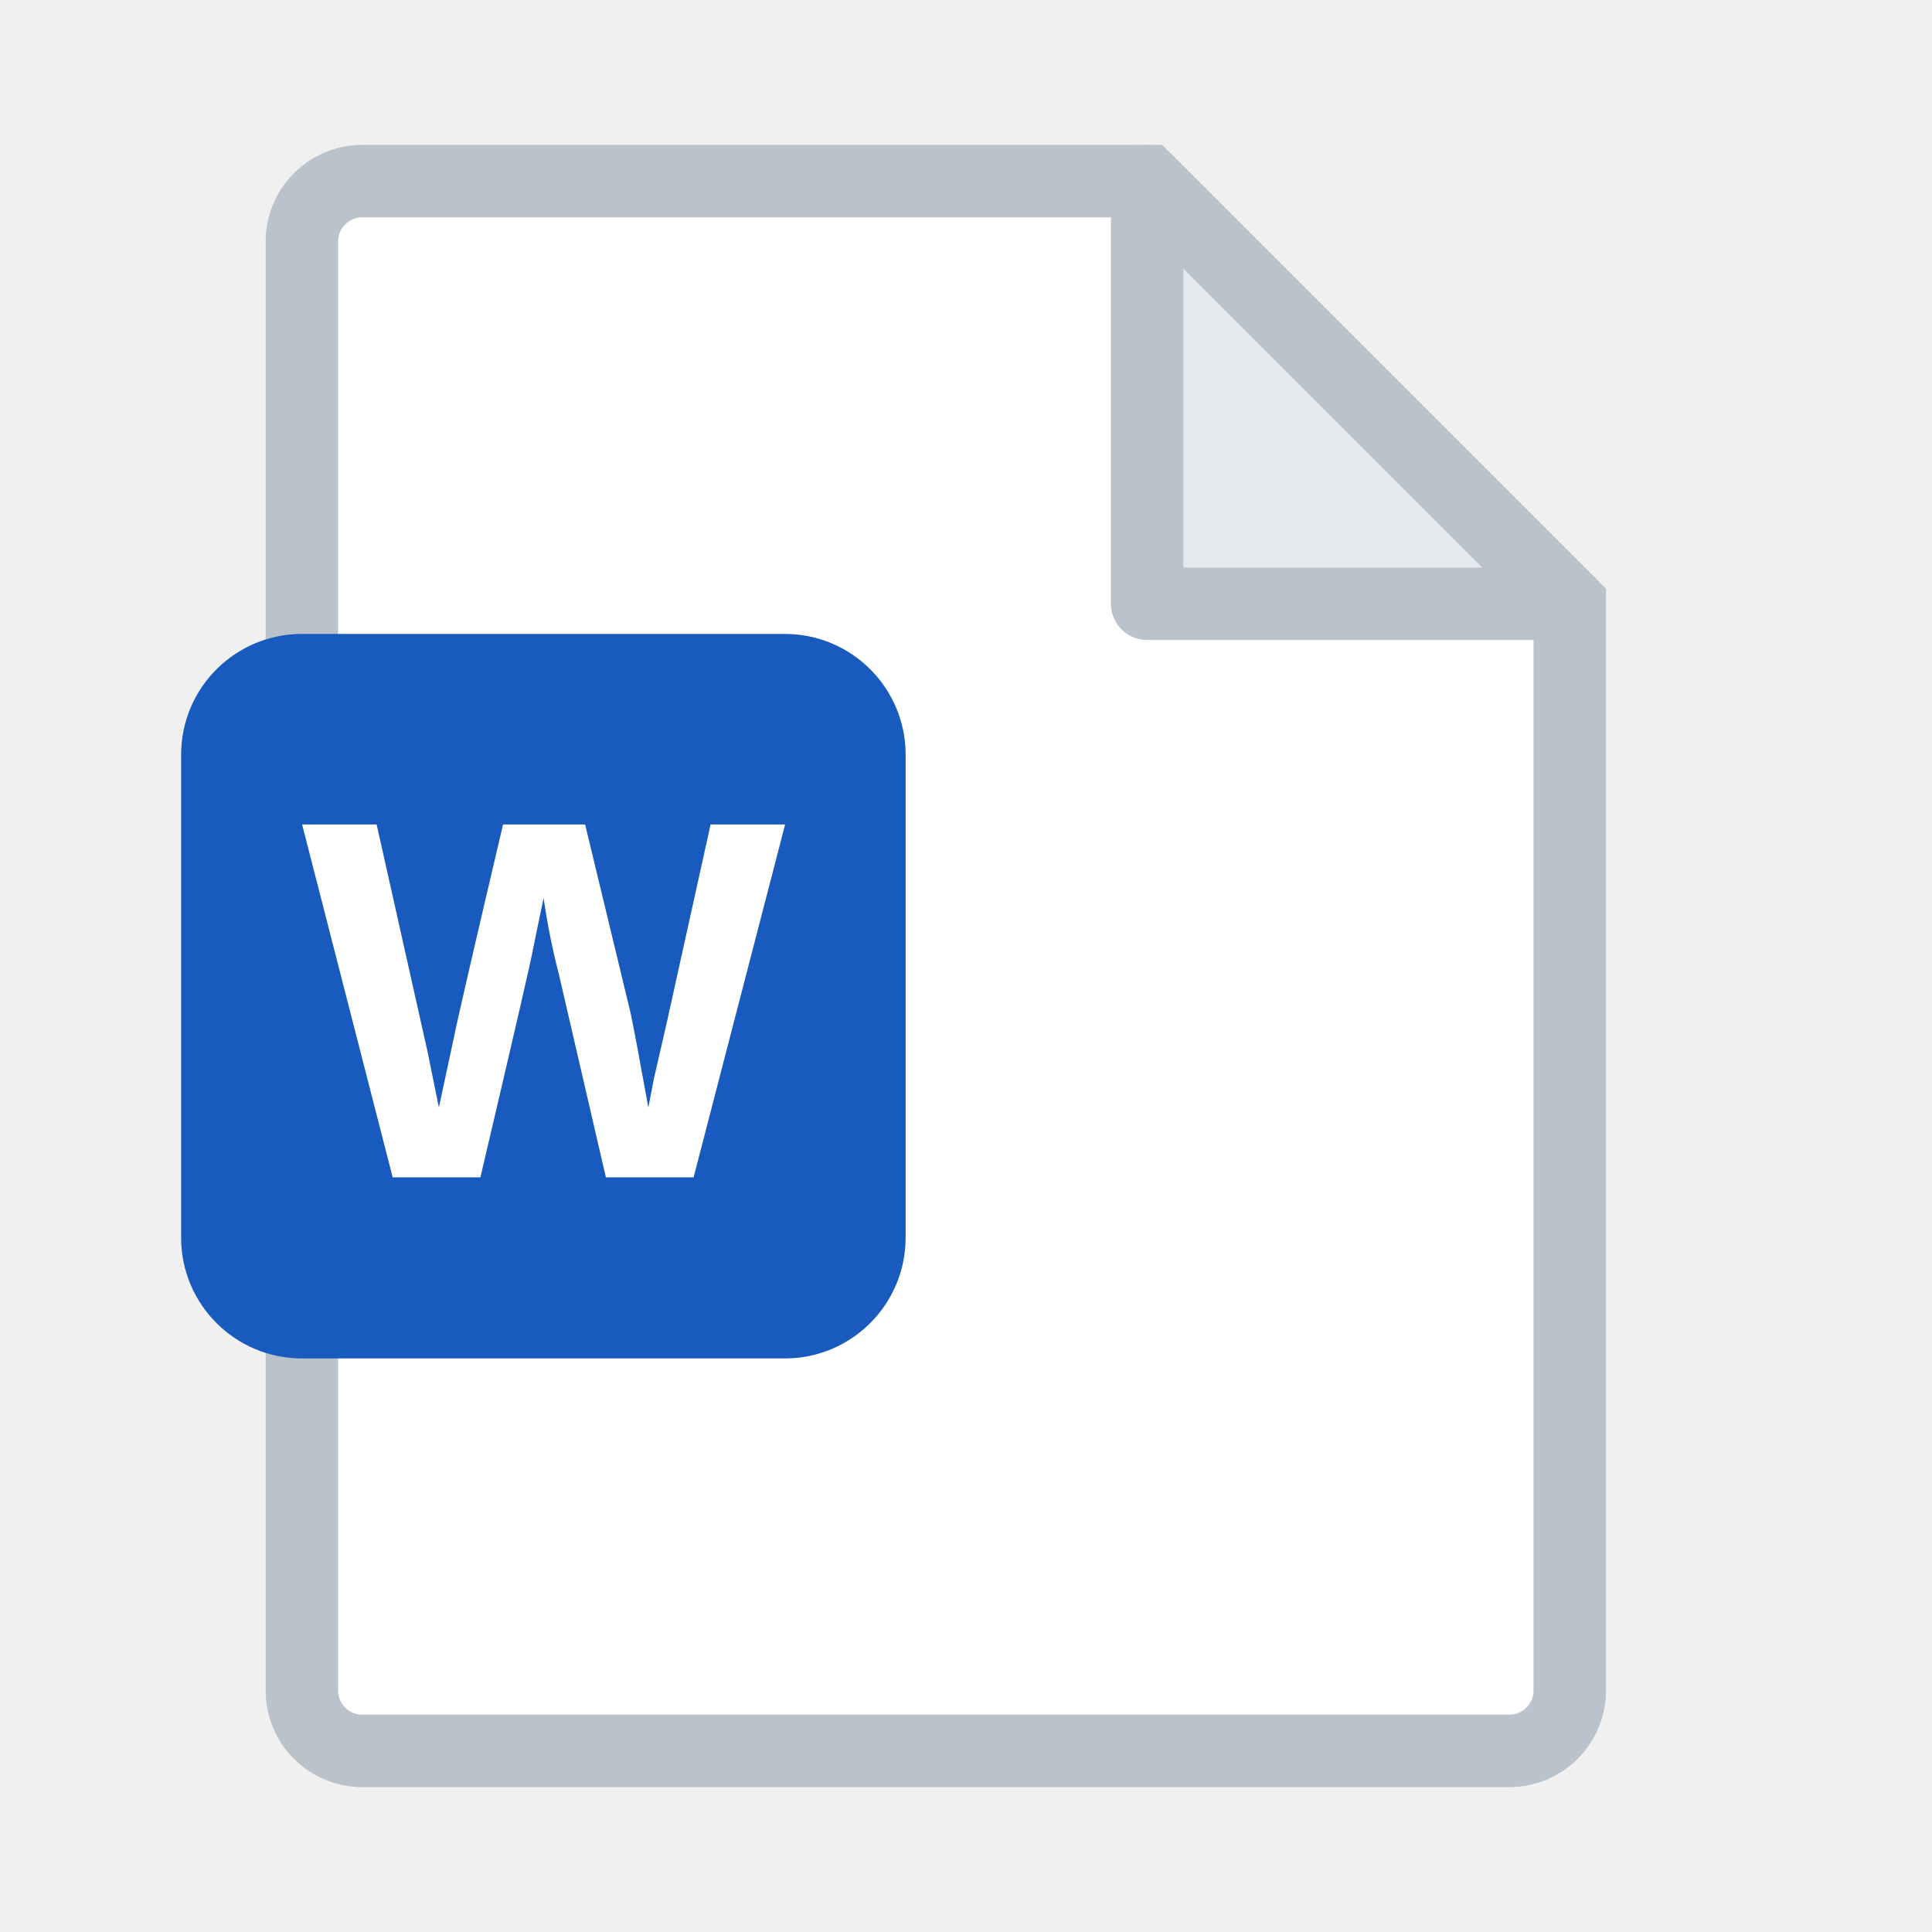
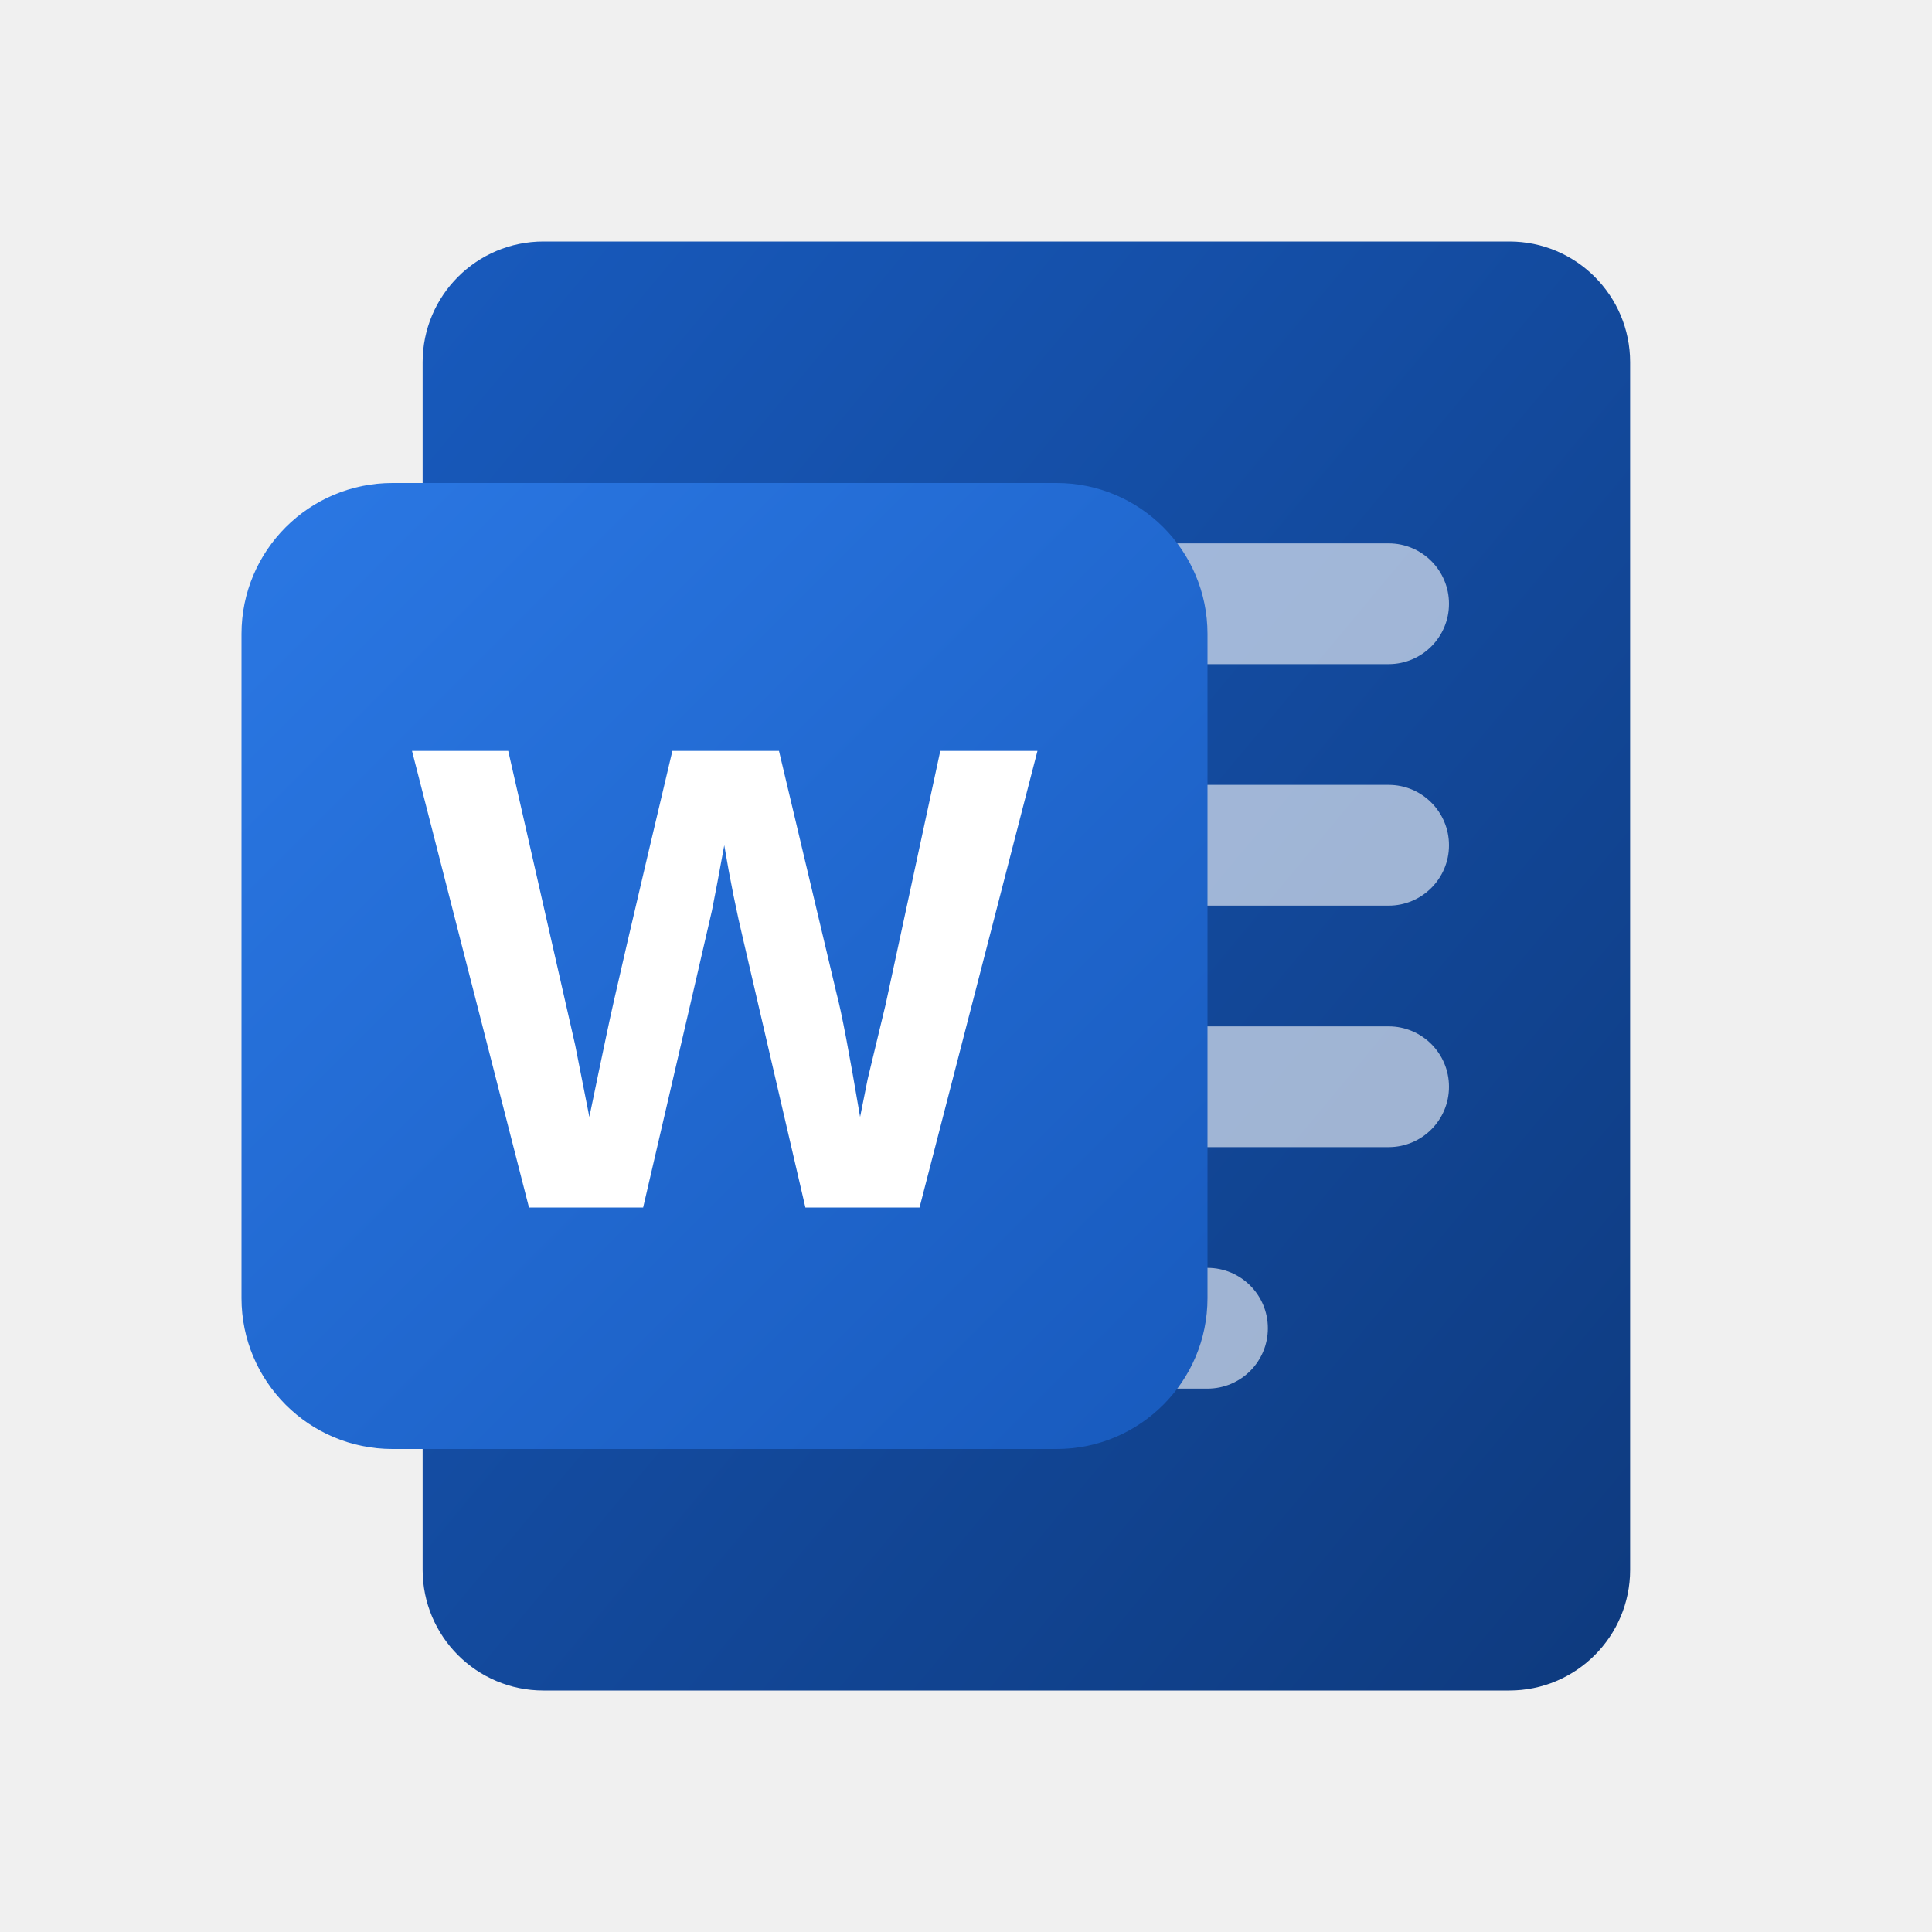
<svg xmlns="http://www.w3.org/2000/svg" viewBox="0 0 32 32" width="32" height="32">
-   <path d="M6 3h13l7 7v18a1 1 0 0 1-1 1H6a1 1 0 0 1-1-1V4a1 1 0 0 1 1-1z" fill="#FFFFFF" stroke="#BAC2CB" stroke-width="1.2" />
-   <path d="M19 3v7h7z" fill="#E4E9EE" stroke="#BAC2CB" stroke-width="1.2" stroke-linejoin="round" />
-   <rect x="3" y="10.5" width="12" height="12" rx="2" fill="#185ABD" />
-   <text x="9" y="19.5" font-family="-apple-system, BlinkMacSystemFont, 'Segoe UI', Arial, sans-serif" font-weight="bold" font-size="8.5" fill="#FFFFFF" text-anchor="middle">W</text>
+   <defs>
+     <linearGradient id="w_back" x1="0%" y1="0%" x2="100%" y2="100%">
+       <stop offset="0%" stop-color="#185ABD" />
+       <stop offset="100%" stop-color="#0E3A7E" />
+     </linearGradient>
+     <linearGradient id="w_front" x1="0%" y1="0%" x2="100%" y2="100%">
+       <stop offset="0%" stop-color="#2B78E4" />
+       <stop offset="100%" stop-color="#185ABD" />
+     </linearGradient>
+   </defs>
+   <rect x="7" y="4" width="20" height="24" rx="2" fill="url(#w_back)" />
+   <rect x="15" y="9" width="9" height="2" rx="1" fill="#FFFFFF" opacity="0.6" />
+   <rect x="15" y="13" width="9" height="2" rx="1" fill="#FFFFFF" opacity="0.6" />
+   <rect x="15" y="17" width="9" height="2" rx="1" fill="#FFFFFF" opacity="0.6" />
+   <rect x="15" y="21" width="6" height="2" rx="1" fill="#FFFFFF" opacity="0.6" />
+   <rect x="4" y="8" width="16" height="16" rx="2.5" fill="url(#w_front)" />
+   <text x="12" y="20" font-family="-apple-system, BlinkMacSystemFont, 'Segoe UI', Arial, sans-serif" font-weight="900" font-size="11" fill="#FFFFFF" text-anchor="middle">W</text>
</svg>
